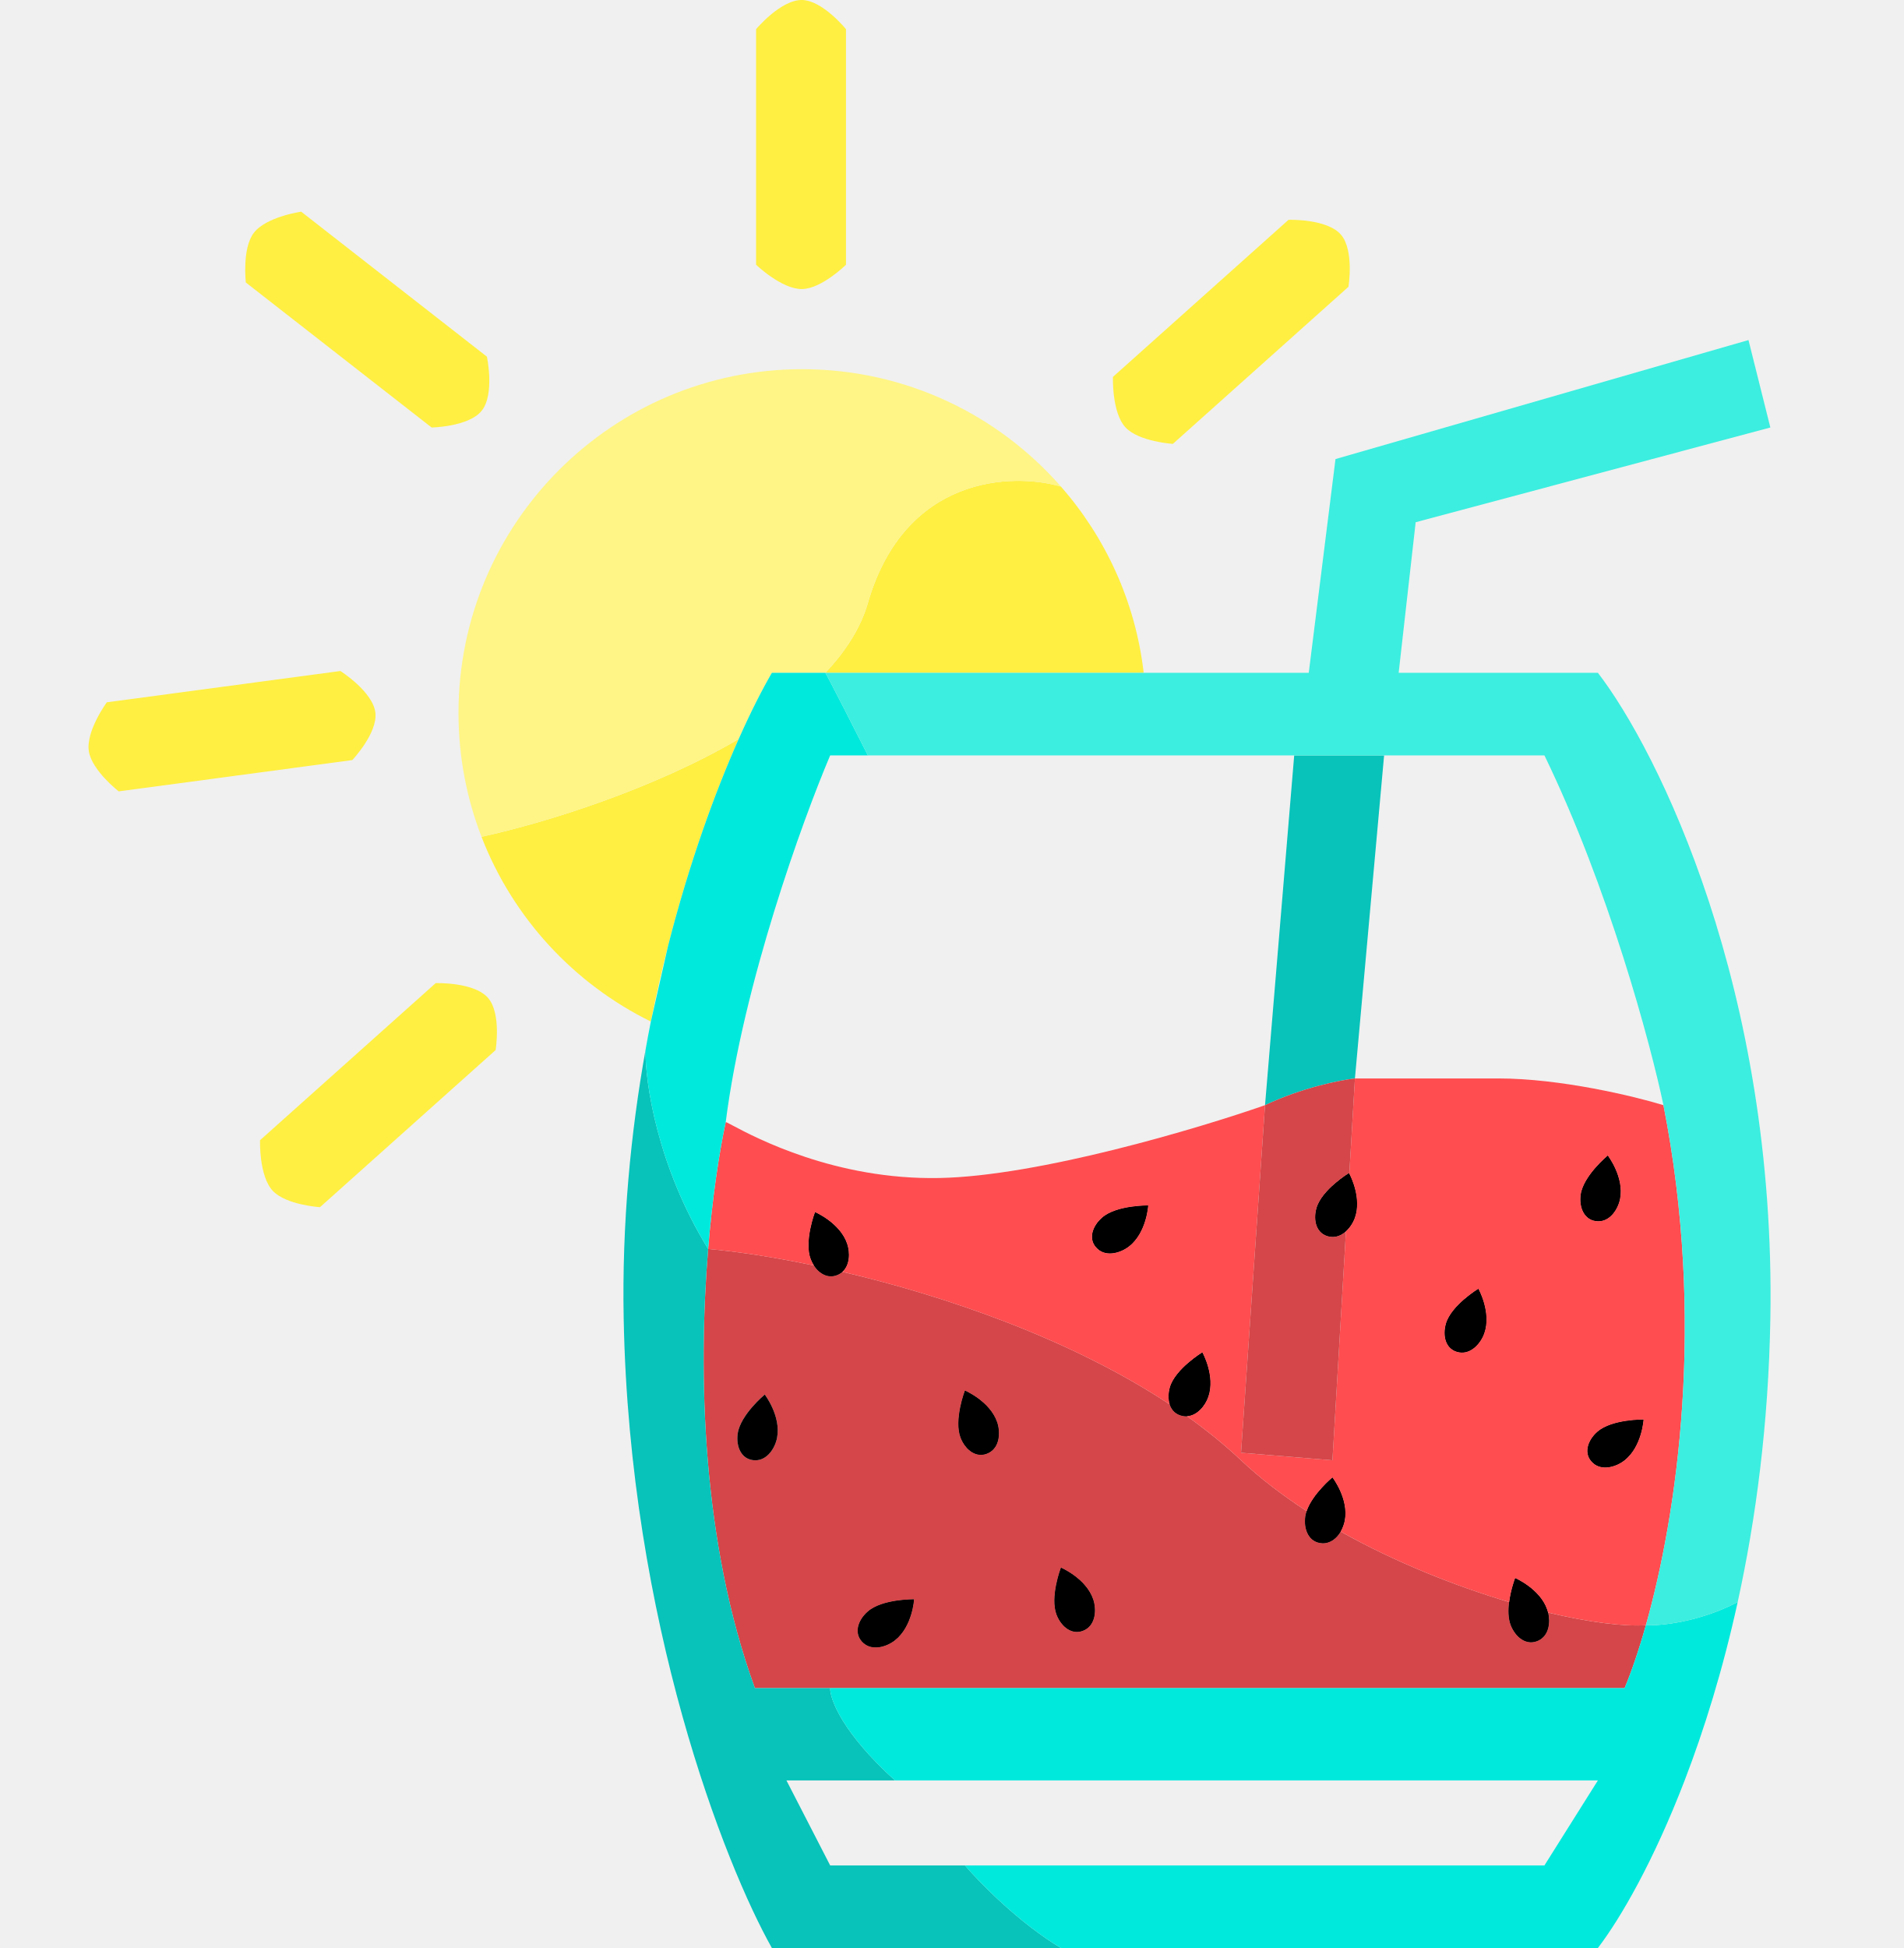
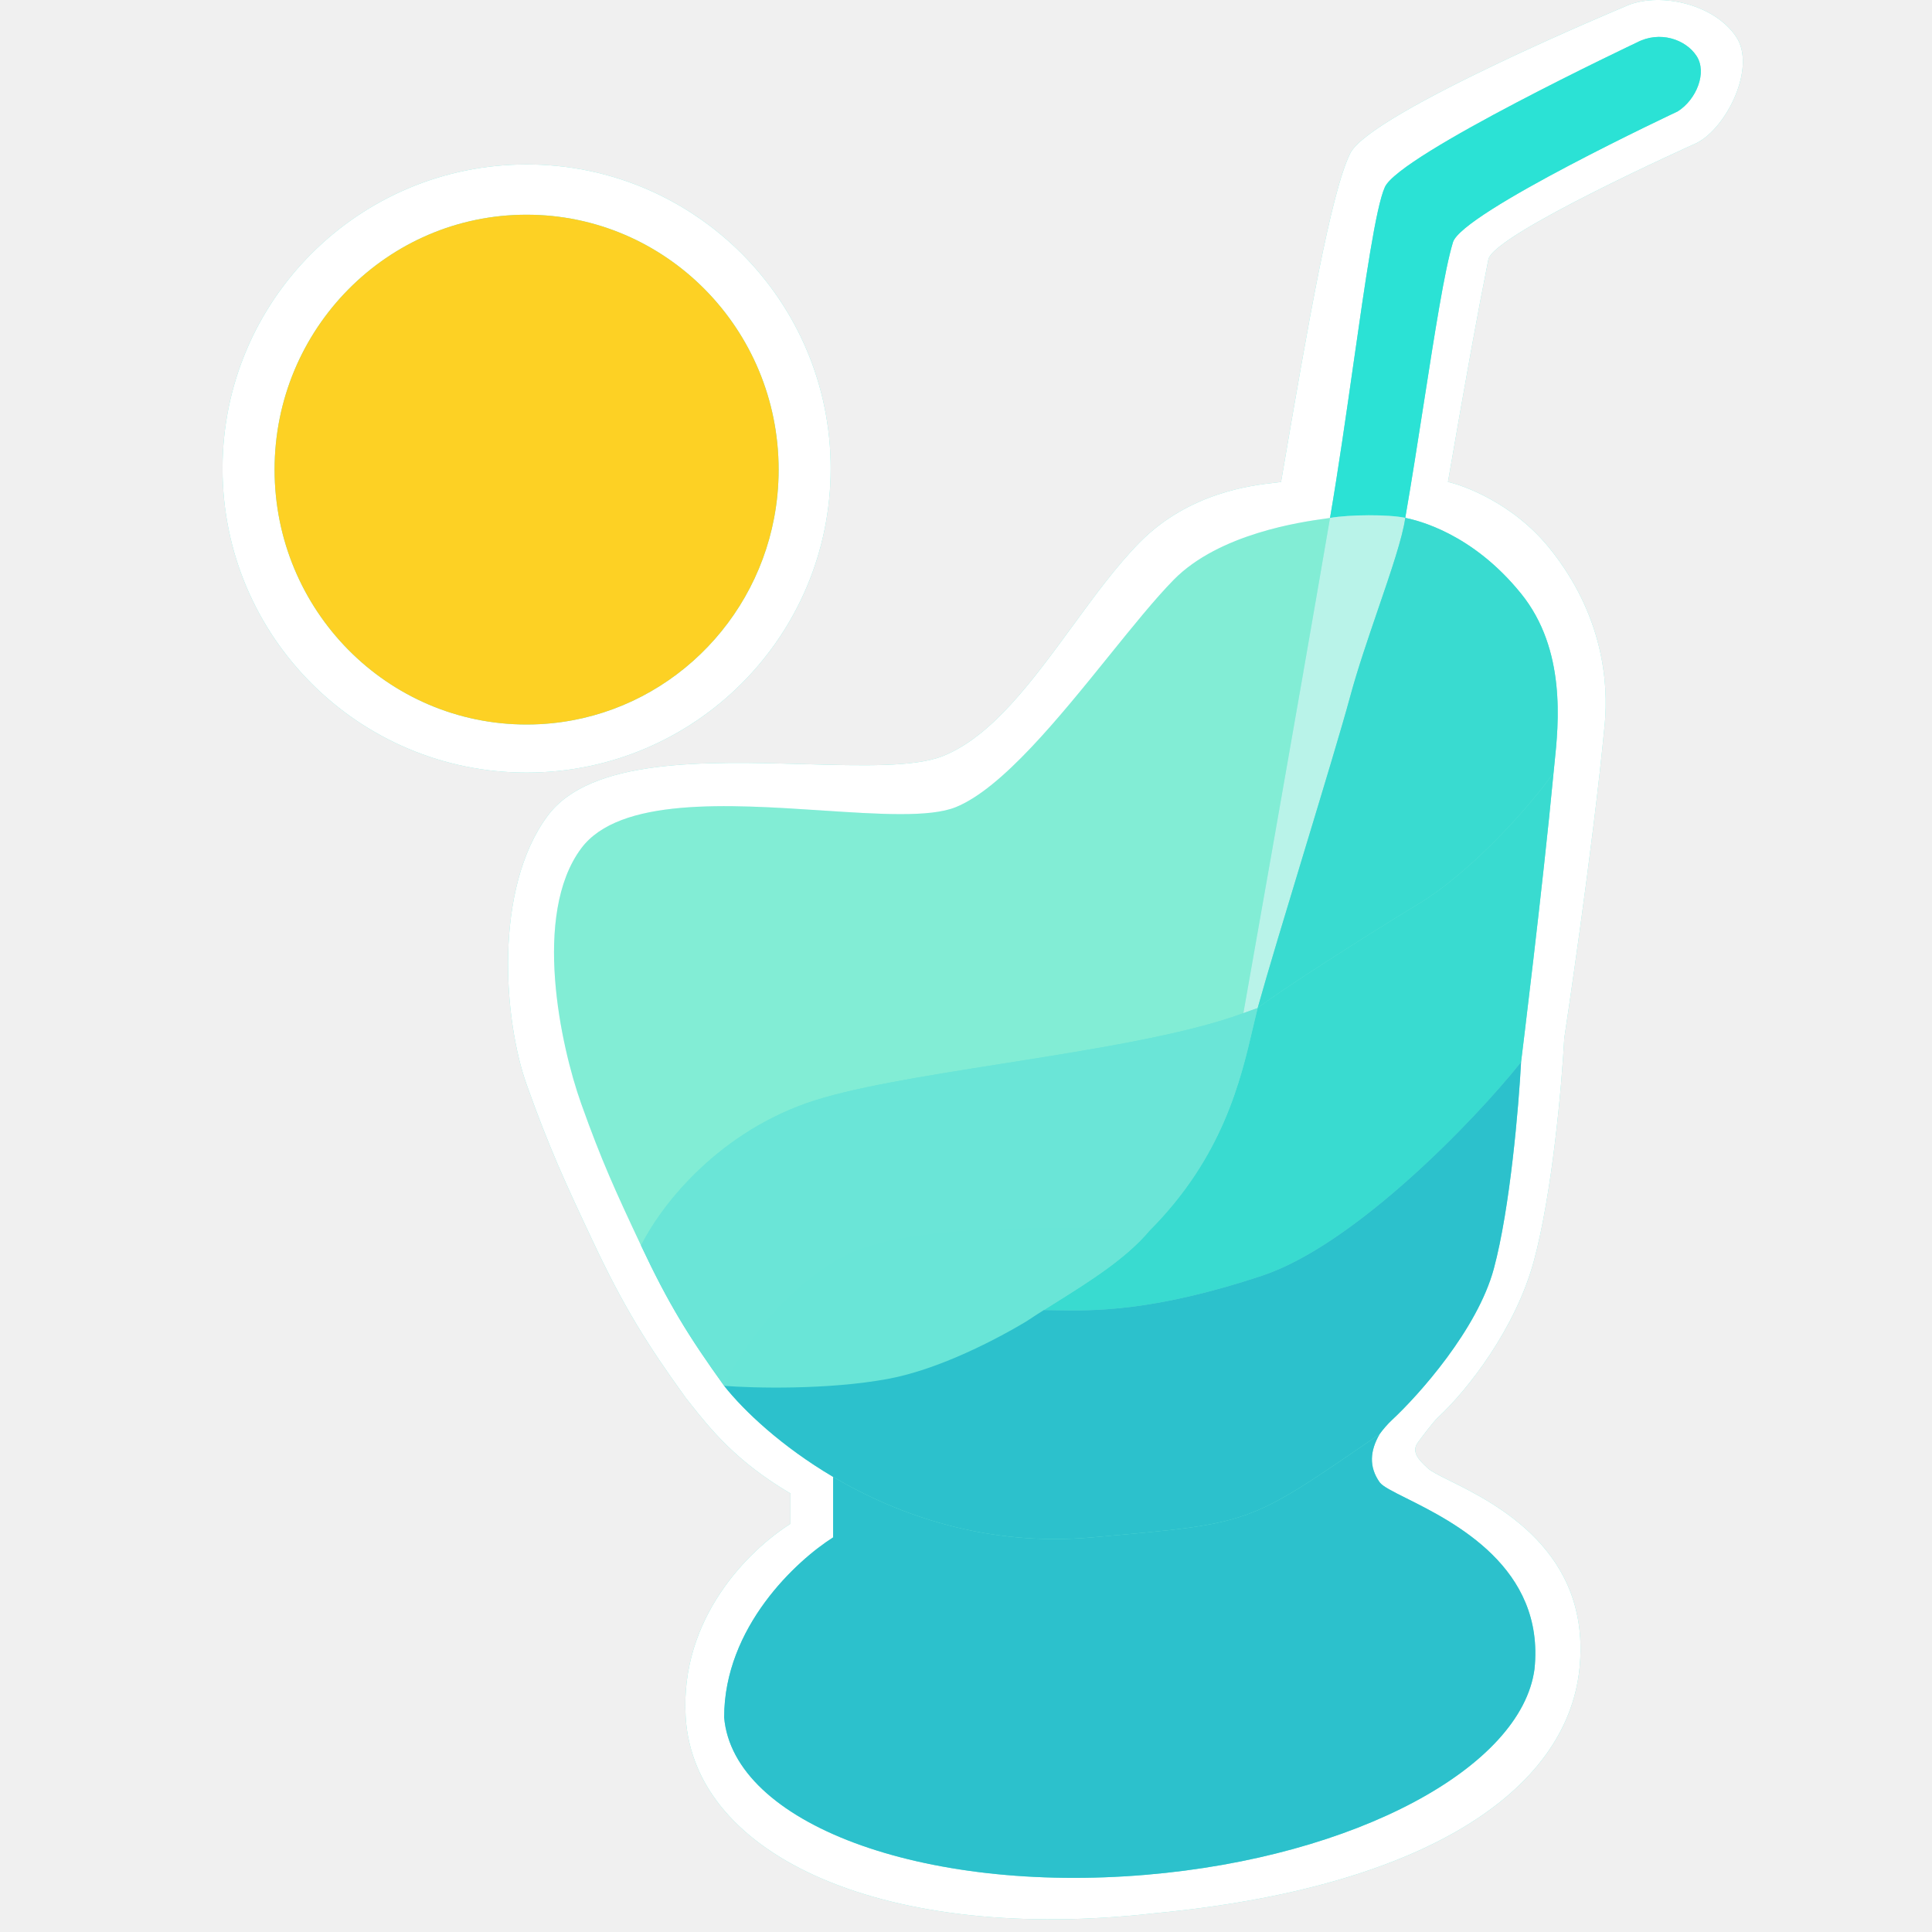
- <svg xmlns="http://www.w3.org/2000/svg" width="43" height="44" viewBox="0 0 43 44" fill="none">
-   <path d="M19.112 5.98V0.659C19.112 0.659 18.587 0.012 18.124 0C17.642 -0.012 17.081 0.659 17.081 0.659V5.98C17.081 5.98 17.664 6.539 18.124 6.529C18.565 6.519 19.112 5.98 19.112 5.98Z" fill="#FFEF42" />
-   <path d="M26.497 10.026L30.464 6.478C30.464 6.478 30.597 5.656 30.296 5.303C29.984 4.936 29.11 4.965 29.11 4.965L25.143 8.513C25.143 8.513 25.114 9.32 25.429 9.656C25.731 9.978 26.497 10.026 26.497 10.026Z" fill="#FFEF42" />
-   <path d="M7.229 27.267L11.197 23.718C11.197 23.718 11.33 22.897 11.029 22.544C10.717 22.177 9.843 22.206 9.843 22.206L5.875 25.754C5.875 25.754 5.847 26.561 6.162 26.897C6.463 27.219 7.229 27.267 7.229 27.267Z" fill="#FFEF42" />
-   <path d="M2.682 17.875L7.959 17.168C7.959 17.168 8.531 16.563 8.481 16.102C8.429 15.624 7.69 15.156 7.69 15.156L2.413 15.863C2.413 15.863 1.936 16.514 2.007 16.969C2.076 17.404 2.682 17.875 2.682 17.875Z" fill="#FFEF42" />
-   <path d="M5.554 6.381L9.751 9.656C9.751 9.656 10.583 9.641 10.878 9.283C11.183 8.911 11 8.056 11 8.056L6.804 4.781C6.804 4.781 6.005 4.896 5.73 5.265C5.466 5.619 5.554 6.381 5.554 6.381Z" fill="#FFEF42" />
-   <path d="M20.648 36.126C20.648 36.126 19.933 36.116 19.607 36.4C19.382 36.595 19.278 36.903 19.505 37.108C19.709 37.293 20.03 37.196 20.219 37.047C20.612 36.736 20.648 36.126 20.648 36.126Z" fill="black" />
-   <path d="M37.131 32.063C37.131 32.063 36.416 32.054 36.09 32.337C35.865 32.532 35.761 32.84 35.988 33.046C36.192 33.23 36.513 33.134 36.702 32.984C37.095 32.674 37.131 32.063 37.131 32.063Z" fill="black" />
-   <path d="M25.94 27.228C25.94 27.228 25.225 27.218 24.899 27.502C24.674 27.697 24.57 28.005 24.797 28.21C25 28.395 25.322 28.299 25.511 28.149C25.904 27.839 25.94 27.228 25.94 27.228Z" fill="black" />
-   <path d="M30.102 33.371C30.102 33.371 29.651 33.745 29.52 34.132C29.507 34.172 29.497 34.212 29.491 34.252C29.449 34.546 29.572 34.846 29.878 34.856C30.059 34.861 30.199 34.743 30.287 34.594C30.333 34.515 30.364 34.429 30.38 34.347C30.475 33.858 30.102 33.371 30.102 33.371Z" fill="black" />
-   <path d="M36.322 26.1C36.322 26.1 35.773 26.555 35.711 26.981C35.669 27.274 35.792 27.576 36.099 27.585C36.374 27.593 36.555 27.312 36.6 27.076C36.695 26.587 36.322 26.1 36.322 26.1Z" fill="black" />
-   <path d="M21.8 31.411C21.8 31.411 21.547 32.075 21.704 32.476C21.812 32.752 22.068 32.955 22.34 32.813C22.584 32.686 22.602 32.354 22.526 32.126C22.366 31.654 21.8 31.411 21.8 31.411Z" fill="black" />
-   <path d="M34.229 35.644C34.229 35.644 34.132 35.898 34.095 36.187C34.072 36.365 34.073 36.556 34.132 36.709C34.241 36.986 34.496 37.188 34.769 37.047C34.991 36.931 35.026 36.645 34.973 36.423C34.967 36.401 34.961 36.38 34.954 36.359C34.795 35.887 34.229 35.644 34.229 35.644Z" fill="black" />
-   <path d="M18.413 27.378C18.413 27.378 18.16 28.042 18.317 28.443C18.336 28.493 18.361 28.541 18.389 28.584C18.518 28.781 18.73 28.896 18.953 28.78C18.982 28.765 19.008 28.747 19.031 28.727C19.2 28.576 19.206 28.294 19.138 28.093C18.979 27.621 18.413 27.378 18.413 27.378Z" fill="black" />
-   <path d="M23.969 35.411C23.969 35.411 23.716 36.074 23.873 36.475C23.981 36.752 24.237 36.954 24.509 36.813C24.753 36.686 24.771 36.353 24.695 36.126C24.535 35.653 23.969 35.411 23.969 35.411Z" fill="black" />
-   <path d="M27.163 30.546C27.163 30.546 26.554 30.918 26.431 31.33C26.392 31.464 26.388 31.605 26.426 31.722C26.47 31.853 26.567 31.955 26.727 31.983C26.757 31.988 26.787 31.99 26.816 31.988C27.046 31.975 27.227 31.754 27.297 31.552C27.462 31.081 27.163 30.546 27.163 30.546Z" fill="black" />
-   <path d="M33.399 29.109C33.399 29.109 32.79 29.48 32.667 29.893C32.583 30.178 32.661 30.493 32.963 30.546C33.234 30.593 33.454 30.342 33.533 30.114C33.698 29.644 33.399 29.109 33.399 29.109Z" fill="black" />
-   <path d="M30.476 26.496C30.476 26.496 29.867 26.868 29.744 27.28C29.66 27.565 29.738 27.88 30.04 27.933C30.18 27.958 30.306 27.903 30.407 27.812C30.5 27.727 30.572 27.612 30.61 27.502C30.759 27.076 30.528 26.596 30.483 26.51C30.479 26.501 30.476 26.496 30.476 26.496Z" fill="black" />
-   <path fill-rule="evenodd" clip-rule="evenodd" d="M17.054 38.13H18.755H35.988H36.702C36.852 37.772 37.019 37.293 37.183 36.709C36.671 36.742 35.888 36.642 34.973 36.423C35.026 36.645 34.991 36.931 34.769 37.047C34.496 37.188 34.241 36.986 34.132 36.709C34.073 36.556 34.072 36.365 34.095 36.187C32.876 35.825 31.519 35.286 30.287 34.594C30.199 34.743 30.059 34.861 29.878 34.856C29.572 34.846 29.449 34.546 29.491 34.252C29.497 34.212 29.507 34.172 29.52 34.132C28.978 33.78 28.475 33.397 28.037 32.984C27.662 32.631 27.252 32.299 26.816 31.988C26.787 31.99 26.757 31.988 26.727 31.983C26.567 31.955 26.47 31.853 26.426 31.722C24.186 30.241 21.357 29.272 19.031 28.727C19.008 28.747 18.982 28.765 18.953 28.78C18.73 28.896 18.518 28.781 18.389 28.584C17.459 28.389 16.635 28.267 15.998 28.21C15.769 30.999 15.851 34.832 17.054 38.13ZM19.607 36.4C19.933 36.116 20.648 36.126 20.648 36.126C20.648 36.126 20.612 36.736 20.219 37.047C20.03 37.196 19.709 37.293 19.505 37.108C19.278 36.903 19.382 36.595 19.607 36.4ZM16.666 32.38C16.728 31.954 17.277 31.499 17.277 31.499C17.277 31.499 17.65 31.986 17.555 32.476C17.51 32.712 17.329 32.992 17.054 32.984C16.747 32.975 16.624 32.674 16.666 32.38ZM21.704 32.476C21.547 32.075 21.8 31.411 21.8 31.411C21.8 31.411 22.366 31.654 22.526 32.126C22.602 32.354 22.584 32.686 22.34 32.813C22.068 32.955 21.812 32.752 21.704 32.476ZM23.873 36.475C23.716 36.074 23.969 35.411 23.969 35.411C23.969 35.411 24.535 35.653 24.695 36.126C24.771 36.353 24.753 36.686 24.509 36.813C24.237 36.954 23.981 36.752 23.873 36.475Z" fill="#D44649" />
-   <path fill-rule="evenodd" clip-rule="evenodd" d="M34.973 36.423C34.967 36.401 34.961 36.38 34.954 36.359C34.795 35.887 34.229 35.644 34.229 35.644C34.229 35.644 34.132 35.898 34.095 36.187C34.072 36.365 34.073 36.556 34.132 36.709C34.241 36.986 34.496 37.188 34.769 37.047C34.991 36.931 35.026 36.645 34.973 36.423ZM30.287 34.594C30.333 34.515 30.364 34.429 30.38 34.347C30.475 33.858 30.102 33.371 30.102 33.371C30.102 33.371 29.651 33.745 29.52 34.132C29.507 34.172 29.497 34.212 29.491 34.252C29.449 34.546 29.572 34.846 29.878 34.856C30.059 34.861 30.199 34.743 30.287 34.594ZM26.816 31.988C27.046 31.975 27.227 31.754 27.297 31.552C27.462 31.081 27.163 30.546 27.163 30.546C27.163 30.546 26.554 30.918 26.431 31.33C26.392 31.464 26.388 31.605 26.426 31.722C26.47 31.853 26.567 31.955 26.727 31.983C26.757 31.988 26.787 31.99 26.816 31.988ZM19.031 28.727C19.2 28.576 19.206 28.294 19.138 28.093C18.979 27.621 18.413 27.378 18.413 27.378C18.413 27.378 18.16 28.042 18.317 28.443C18.336 28.493 18.361 28.541 18.389 28.584C18.518 28.781 18.73 28.896 18.953 28.78C18.982 28.765 19.008 28.747 19.031 28.727ZM20.648 36.126C20.648 36.126 19.933 36.116 19.607 36.4C19.382 36.595 19.278 36.903 19.505 37.108C19.709 37.293 20.03 37.196 20.219 37.047C20.612 36.736 20.648 36.126 20.648 36.126ZM21.8 31.411C21.8 31.411 21.547 32.075 21.704 32.476C21.812 32.752 22.068 32.955 22.34 32.813C22.584 32.686 22.602 32.354 22.526 32.126C22.366 31.654 21.8 31.411 21.8 31.411ZM23.969 35.411C23.969 35.411 23.716 36.074 23.873 36.475C23.981 36.752 24.237 36.954 24.509 36.813C24.753 36.686 24.771 36.353 24.695 36.126C24.535 35.653 23.969 35.411 23.969 35.411ZM37.131 32.063C37.131 32.063 36.416 32.054 36.09 32.337C35.865 32.532 35.761 32.84 35.988 33.046C36.192 33.23 36.513 33.134 36.702 32.984C37.095 32.674 37.131 32.063 37.131 32.063ZM25.94 27.228C25.94 27.228 25.225 27.218 24.899 27.502C24.674 27.697 24.57 28.005 24.797 28.21C25 28.395 25.322 28.299 25.511 28.149C25.904 27.839 25.94 27.228 25.94 27.228ZM36.322 26.1C36.322 26.1 35.773 26.555 35.711 26.981C35.669 27.274 35.792 27.576 36.099 27.585C36.374 27.593 36.555 27.312 36.6 27.076C36.695 26.587 36.322 26.1 36.322 26.1ZM33.399 29.109C33.399 29.109 32.79 29.48 32.667 29.893C32.583 30.178 32.661 30.493 32.963 30.546C33.234 30.593 33.454 30.342 33.533 30.114C33.698 29.644 33.399 29.109 33.399 29.109ZM30.476 26.496C30.476 26.496 29.867 26.868 29.744 27.28C29.66 27.565 29.738 27.88 30.04 27.933C30.18 27.958 30.306 27.903 30.407 27.812C30.5 27.727 30.572 27.612 30.61 27.502C30.759 27.076 30.528 26.596 30.483 26.51C30.479 26.501 30.476 26.496 30.476 26.496Z" fill="black" />
-   <path d="M17.277 31.499C17.277 31.499 16.728 31.954 16.666 32.38C16.624 32.674 16.747 32.975 17.054 32.984C17.329 32.992 17.51 32.712 17.555 32.476C17.65 31.986 17.277 31.499 17.277 31.499Z" fill="black" />
-   <path d="M14.09 29.791C14.222 36.637 16.377 42.116 17.438 44H23.969C23.03 43.441 22.132 42.524 21.8 42.135H18.755L17.767 40.215H20.219C19.032 39.142 18.748 38.378 18.755 38.13H17.054C15.851 34.832 15.769 30.999 15.998 28.21C14.846 26.342 14.574 24.437 14.583 23.718C14.25 25.577 14.048 27.628 14.09 29.791Z" fill="#07C3BA" />
-   <path d="M30.61 24.359L31.269 17.062H29.238L28.579 24.963C29.414 24.567 30.281 24.396 30.61 24.359Z" fill="#07C3BA" />
-   <path fill-rule="evenodd" clip-rule="evenodd" d="M30.61 24.359H33.848C35.253 24.359 36.922 24.761 37.58 24.963C38.541 29.834 37.885 34.218 37.183 36.709C36.671 36.742 35.888 36.642 34.973 36.423C34.967 36.401 34.961 36.38 34.954 36.359C34.795 35.887 34.229 35.644 34.229 35.644C34.229 35.644 34.132 35.898 34.095 36.187C32.876 35.825 31.519 35.286 30.287 34.594C30.333 34.515 30.364 34.429 30.38 34.347C30.475 33.858 30.102 33.371 30.102 33.371C30.102 33.371 29.651 33.745 29.52 34.132C28.978 33.78 28.475 33.397 28.037 32.984C27.662 32.631 27.252 32.299 26.816 31.988C27.046 31.975 27.227 31.754 27.297 31.552C27.462 31.081 27.163 30.546 27.163 30.546C27.163 30.546 26.554 30.918 26.431 31.33C26.392 31.464 26.388 31.605 26.426 31.722C24.186 30.241 21.357 29.272 19.031 28.727C19.2 28.576 19.206 28.294 19.138 28.093C18.979 27.621 18.413 27.378 18.413 27.378C18.413 27.378 18.16 28.042 18.317 28.443C18.336 28.493 18.361 28.541 18.389 28.584C17.459 28.389 16.635 28.267 15.998 28.21C16.095 27.028 16.248 26.033 16.395 25.347C16.395 25.338 16.446 25.365 16.543 25.417C17.058 25.691 18.87 26.655 21.225 26.608C23.464 26.565 27.061 25.493 28.579 24.963L28.037 32.813L30.102 32.984L30.407 27.812C30.5 27.727 30.572 27.612 30.61 27.502C30.759 27.076 30.528 26.596 30.483 26.51L30.61 24.359ZM37.131 32.063C37.131 32.063 36.416 32.054 36.09 32.337C35.865 32.532 35.761 32.84 35.988 33.046C36.192 33.23 36.513 33.134 36.702 32.984C37.095 32.674 37.131 32.063 37.131 32.063ZM25.94 27.228C25.94 27.228 25.225 27.218 24.899 27.502C24.674 27.697 24.57 28.005 24.797 28.21C25 28.395 25.322 28.299 25.511 28.149C25.904 27.839 25.94 27.228 25.94 27.228ZM36.322 26.1C36.322 26.1 35.773 26.555 35.711 26.981C35.669 27.274 35.792 27.576 36.099 27.585C36.374 27.593 36.555 27.312 36.6 27.076C36.695 26.587 36.322 26.1 36.322 26.1ZM33.399 29.109C33.399 29.109 32.79 29.48 32.667 29.893C32.583 30.178 32.661 30.493 32.963 30.546C33.234 30.593 33.454 30.342 33.533 30.114C33.698 29.644 33.399 29.109 33.399 29.109Z" fill="#FF4D50" />
-   <path d="M30.61 24.359C30.281 24.396 29.414 24.567 28.579 24.963L28.037 32.813L30.102 32.984L30.407 27.812C30.306 27.903 30.18 27.958 30.04 27.933C29.738 27.88 29.66 27.565 29.744 27.28C29.867 26.868 30.476 26.496 30.476 26.496C30.476 26.496 30.479 26.501 30.483 26.51L30.61 24.359Z" fill="#D44649" />
-   <path fill-rule="evenodd" clip-rule="evenodd" d="M23.969 10.991C22.862 10.669 20.44 10.745 19.607 13.619C19.443 14.186 19.104 14.712 18.646 15.197H23.846H25.838C25.652 13.595 24.978 12.143 23.969 10.991ZM14.704 23.074C12.96 22.218 11.584 20.726 10.878 18.901C12.357 18.576 14.76 17.824 16.688 16.693C16.162 17.875 15.577 19.47 15.094 21.36C14.954 21.907 14.823 22.48 14.704 23.074Z" fill="#FFEF42" />
-   <path d="M18.124 8.339C13.835 8.339 10.358 11.815 10.358 16.102C10.358 17.089 10.542 18.032 10.878 18.901C12.357 18.576 14.76 17.824 16.688 16.693C16.962 16.076 17.22 15.572 17.438 15.197H18.646C19.104 14.712 19.443 14.186 19.607 13.619C20.44 10.745 22.862 10.669 23.969 10.991C22.546 9.365 20.455 8.339 18.124 8.339Z" fill="#FFF586" />
-   <path d="M16.395 25.347C16.79 22.23 18.133 18.525 18.755 17.062H19.607C19.323 16.501 18.733 15.342 18.646 15.197H17.438C17.22 15.572 16.962 16.076 16.688 16.693C16.162 17.875 15.577 19.47 15.094 21.36L14.704 23.074C14.662 23.286 14.621 23.501 14.583 23.718C14.574 24.437 14.846 26.342 15.998 28.21C16.095 27.028 16.248 26.033 16.395 25.347Z" fill="#00E9DD" />
-   <path d="M36.099 40.215L34.891 42.135H21.8C22.132 42.524 23.03 43.441 23.969 44H36.099C36.618 43.32 37.361 42.03 38.059 40.215C38.498 39.073 38.92 37.724 39.257 36.187C38.381 36.642 37.51 36.724 37.183 36.709C37.019 37.293 36.852 37.772 36.702 38.13H35.988H18.755C18.748 38.378 19.032 39.142 20.219 40.215H36.099Z" fill="#00E9DD" />
-   <path d="M39.995 29.791C40.127 22.329 37.452 16.953 36.099 15.197H31.598L31.982 11.796L39.995 9.656L39.501 7.681L30.171 10.369L29.567 15.197H25.838H23.846H18.646C18.733 15.342 19.323 16.501 19.607 17.062H29.238H31.269H34.891C36.34 20.047 37.288 23.573 37.58 24.963C38.541 29.834 37.885 34.218 37.183 36.709C37.51 36.724 38.381 36.642 39.257 36.187C39.667 34.319 39.953 32.174 39.995 29.791Z" fill="#3CEEDF" />
+ <svg xmlns="http://www.w3.org/2000/svg" width="191" height="191" viewBox="0 0 191 191" fill="none">
+   <path fill-rule="evenodd" clip-rule="evenodd" d="M142.146 140.145C145.142 137.375 149.849 131.293 151.646 124.645C153.443 117.997 154.396 107.43 154.646 102.645C154.646 102.645 157.476 83.98 158.646 71.589C159.023 67.599 158.538 60.793 153.146 54.145C149.496 49.645 144.503 47.934 143.146 47.645C145.193 35.844 146.049 31.129 147.146 25.645C147.646 23.146 167.717 14.146 167.717 14.146C170.717 12.645 173.646 6.646 171.646 3.646C169.41 0.292 163.828 -0.849 160.646 0.646C160.646 0.646 135.502 11.133 133.493 15.145C131.56 19.007 129.258 32.421 126.92 46.048L126.646 47.645C126.503 47.671 126.284 47.695 126.001 47.727C123.767 47.979 117.531 48.683 112.646 53.645C110.372 55.956 108.202 58.923 106.01 61.921C102.072 67.306 98.064 72.788 93.252 74.729C90.47 75.852 85.289 75.706 79.529 75.543C69.784 75.269 58.383 74.948 54.146 80.645C48.754 87.898 49.814 100.918 52.061 107.214C54.308 113.509 55.833 116.819 58.653 122.804C61.662 129.187 63.892 132.778 67.789 138.188L67.952 138.393L68.103 138.585C70.223 141.268 72.751 144.466 78.146 147.645V150.645C74.152 153.164 67.176 159.881 67.789 169.783C68.646 183.645 87.751 192.145 114.146 189.145C140.646 186.645 154.879 177.145 156.146 165.001C157.362 153.348 147.86 148.631 143.313 146.374C142.26 145.851 141.473 145.46 141.146 145.145C141.1 145.102 141.053 145.057 141.005 145.011C140.349 144.388 139.494 143.577 140.146 142.645C140.473 142.178 141.726 140.534 142.146 140.145Z" fill="#69E5D7" />
+   <path fill-rule="evenodd" clip-rule="evenodd" d="M82.122 46.319C82.122 62.921 68.663 76.38 52.061 76.38C35.459 76.38 22 62.921 22 46.319C22 29.717 35.459 16.258 52.061 16.258C68.663 16.258 82.122 29.717 82.122 46.319Z" fill="#69E5D7" />
+   <path d="M57.449 83.884C52.6 90.422 55.428 103.408 57.449 109.083C59.469 114.759 60.84 117.743 63.376 123.138C65.171 119.506 70.512 112.352 79.67 109.083C83.973 107.547 91.369 106.379 99.135 105.152C107.896 103.767 117.127 102.309 122.92 100.164C122.92 100.164 128.212 70.327 131.488 51.203C131.385 51.221 131.217 51.244 130.992 51.276C128.703 51.595 120.539 52.733 116.032 57.323C114.195 59.194 112.009 61.902 109.665 64.805C104.713 70.94 99.055 77.949 94.484 79.798C91.938 80.828 86.889 80.495 81.267 80.124C72.019 79.514 61.218 78.802 57.449 83.884Z" fill="#82EDD5" />
+   <path fill-rule="evenodd" clip-rule="evenodd" d="M142.146 140.145C145.142 137.375 149.849 131.293 151.646 124.645C153.443 117.997 154.396 107.43 154.646 102.645C154.646 102.645 157.476 83.98 158.646 71.589C159.023 67.599 158.538 60.793 153.146 54.145C149.496 49.645 144.503 47.934 143.146 47.645C145.193 35.844 146.049 31.129 147.146 25.645C147.646 23.146 167.717 14.146 167.717 14.146C170.717 12.645 173.646 6.646 171.646 3.646C169.41 0.292 163.828 -0.849 160.646 0.646C160.646 0.646 135.502 11.133 133.493 15.145C131.56 19.007 129.258 32.421 126.92 46.048L126.646 47.645C126.503 47.671 126.284 47.695 126.001 47.727C123.767 47.979 117.531 48.683 112.646 53.645C110.372 55.956 108.202 58.923 106.01 61.921C102.072 67.306 98.064 72.788 93.252 74.729C90.47 75.852 85.289 75.706 79.529 75.543C69.784 75.269 58.383 74.948 54.146 80.645C48.754 87.898 49.814 100.918 52.061 107.214C54.308 113.509 55.833 116.819 58.653 122.804C61.662 129.187 63.892 132.778 67.789 138.188L67.952 138.393L68.103 138.585C70.223 141.268 72.751 144.466 78.146 147.645V150.645C74.152 153.164 67.176 159.881 67.789 169.783C68.646 183.645 87.751 192.145 114.146 189.145C140.646 186.645 154.879 177.145 156.146 165.001C157.362 153.348 147.86 148.631 143.313 146.374C142.26 145.851 141.473 145.46 141.146 145.145C141.1 145.102 141.053 145.057 141.005 145.011C140.349 144.388 139.494 143.577 140.146 142.645C140.473 142.178 141.726 140.534 142.146 140.145ZM147.681 125.429C146.065 131.422 140.274 137.915 137.58 140.412C137.203 140.762 136.689 141.353 136.395 141.774C135.446 143.409 135.304 144.997 136.395 146.541C136.677 146.941 137.675 147.44 139.038 148.121C143.731 150.467 152.746 154.973 151.703 165.001C150.418 174.713 134.013 183.589 113.3 185.344C91.164 187.219 72.49 180.253 71.59 169.783C71.59 160.839 78.772 154.26 82.364 151.99V146.007C77.271 142.997 73.558 139.496 71.589 137.007C68.086 132.13 66.081 128.893 63.376 123.138C60.84 117.743 59.469 114.759 57.449 109.083C55.428 103.408 52.6 90.422 57.449 83.884C61.218 78.802 72.019 79.514 81.267 80.124C86.889 80.495 91.938 80.828 94.484 79.798C99.055 77.949 104.713 70.94 109.665 64.805C112.009 61.902 114.195 59.194 116.032 57.323C120.539 52.733 128.703 51.595 130.992 51.276C131.217 51.244 131.385 51.221 131.488 51.203C132.315 46.375 133.086 40.98 133.803 35.965C134.983 27.718 136.015 20.497 136.907 18.503C138.341 15.296 161.822 4.201 161.822 4.201C164.094 3.006 166.64 3.89 167.717 5.524C168.795 7.159 167.717 9.84 165.862 11.011C165.862 11.011 144.53 21.02 143.641 23.951C142.808 26.696 141.847 32.865 140.772 39.764C140.19 43.502 139.574 47.455 138.927 51.194C140.148 51.454 145.526 52.692 150.375 58.685C154.855 64.223 154.088 71.564 153.678 75.486C153.645 75.808 153.614 76.107 153.588 76.38C152.536 87.551 150.375 104.997 150.375 104.997C150.15 109.31 149.297 119.435 147.681 125.429Z" fill="white" />
+   <path d="M143.641 23.951C144.53 21.02 165.862 11.011 165.862 11.011C167.717 9.84 168.795 7.159 167.717 5.524C166.64 3.89 164.094 3.006 161.822 4.201C161.822 4.201 138.341 15.296 136.907 18.503C136.015 20.497 134.983 27.718 133.803 35.965C133.086 40.98 132.315 46.375 131.488 51.203C133.407 50.865 137.284 50.843 138.927 51.194C139.574 47.455 140.19 43.502 140.772 39.764C141.847 32.865 142.808 26.696 143.641 23.951Z" fill="#2BE2D5" />
+   <path d="M131.488 51.203C128.212 70.327 122.92 100.164 122.92 100.164L124.334 99.659C125.32 96.115 127.138 90.115 128.931 84.202C130.813 77.994 132.665 71.882 133.493 68.812C134.201 66.189 135.244 63.139 136.231 60.252C137.499 56.545 138.675 53.108 138.927 51.194C137.284 50.843 133.407 50.865 131.488 51.203Z" fill="#B9F3E9" />
+   <path d="M140.274 89.333C145.661 86.064 151.568 79.331 153.588 76.38C153.614 76.107 153.645 75.808 153.678 75.486C154.088 71.564 154.855 64.223 150.375 58.685C145.526 52.692 140.148 51.454 138.927 51.194C138.675 53.108 137.499 56.545 136.231 60.252C135.244 63.139 134.201 66.189 133.493 68.812C132.665 71.882 130.813 77.994 128.931 84.202C127.138 90.115 125.32 96.115 124.334 99.659C126.354 98.07 134.887 92.602 140.274 89.333Z" fill="#39DBD0" />
+   <path d="M124.786 126.11C133.852 123.094 145.661 110.9 150.375 104.997C150.375 104.997 152.536 87.551 153.588 76.38C151.568 79.331 145.661 86.064 140.274 89.333C134.887 92.602 126.354 98.07 124.334 99.659C124.179 100.265 124.027 100.918 123.864 101.612C122.642 106.842 120.875 114.397 113.648 121.655C111.344 124.404 107.762 126.65 104.432 128.739C104.015 129 103.603 129.258 103.197 129.515C103.562 129.515 103.96 129.523 104.393 129.531C107.955 129.598 113.964 129.71 124.786 126.11Z" fill="#39DBD0" />
+   <path d="M79.67 109.083C70.512 112.352 65.171 119.506 63.376 123.138C66.081 128.893 68.086 132.13 71.589 137.007C72.936 134.055 77.246 127.336 83.71 124.067C90.175 120.797 106.915 121.332 113.648 121.655C120.875 114.397 122.642 106.842 123.864 101.612C124.027 100.918 124.179 100.265 124.334 99.659L122.92 100.164C117.127 102.309 107.896 103.767 99.135 105.152C91.369 106.379 83.973 107.547 79.67 109.083Z" fill="#6AE5D7" />
+   <path d="M71.589 137.007C74.507 137.234 81.825 137.415 87.751 136.326C89.952 135.921 92.285 135.127 94.484 134.196C97.174 133.058 99.666 131.715 101.479 130.627C102.031 130.259 102.607 129.889 103.197 129.515C103.603 129.258 104.015 129 104.432 128.739C107.762 126.65 111.344 124.404 113.648 121.655C106.915 121.332 90.175 120.797 83.71 124.067C77.246 127.336 72.936 134.055 71.589 137.007Z" fill="#69E5D7" />
+   <path d="M137.58 140.412C140.274 137.915 146.065 131.422 147.681 125.429C149.297 119.435 150.15 109.31 150.375 104.997C145.661 110.9 133.852 123.094 124.786 126.11C113.964 129.71 107.955 129.598 104.393 129.531C103.96 129.523 103.562 129.515 103.197 129.515C102.607 129.889 102.031 130.259 101.479 130.627C99.666 131.715 97.174 133.058 94.484 134.196C92.285 135.127 89.952 135.921 87.751 136.326C81.825 137.415 74.507 137.234 71.589 137.007C73.558 139.496 77.271 142.997 82.364 146.007C88.884 149.861 97.668 152.908 107.952 151.99C115.958 151.276 119.765 150.988 123.227 149.742C126.683 148.499 129.795 146.302 136.395 141.774C136.689 141.353 137.203 140.762 137.58 140.412Z" fill="#2CC1CC" />
+   <path d="M136.395 146.541C135.304 144.997 135.446 143.409 136.395 141.774C129.795 146.302 126.683 148.499 123.227 149.742C119.765 150.988 115.958 151.276 107.952 151.99C97.668 152.908 88.884 149.861 82.364 146.007V151.99C78.772 154.26 71.59 160.839 71.59 169.783C72.49 180.253 91.164 187.219 113.3 185.344C134.013 183.589 150.418 174.713 151.703 165.001C152.746 154.973 143.731 150.467 139.038 148.121C137.675 147.44 136.677 146.941 136.395 146.541Z" fill="#2CC1CC" />
+   <path fill-rule="evenodd" clip-rule="evenodd" d="M82.122 46.319C82.122 62.921 68.663 76.38 52.061 76.38C35.459 76.38 22 62.921 22 46.319C22 29.717 35.459 16.258 52.061 16.258C68.663 16.258 82.122 29.717 82.122 46.319ZM27.146 46.426C27.146 60.343 38.301 71.625 52.061 71.625C52.513 71.625 52.962 71.613 53.408 71.589C64.951 70.967 74.409 62.398 76.531 51.194C76.823 49.65 76.976 48.056 76.976 46.426C76.976 32.509 65.821 21.227 52.061 21.227C38.301 21.227 27.146 32.509 27.146 46.426Z" fill="white" />
+   <path d="M52.061 71.625C38.301 71.625 27.146 60.343 27.146 46.426C27.146 32.509 38.301 21.227 52.061 21.227C65.821 21.227 76.976 32.509 76.976 46.426C76.976 48.056 76.823 49.65 76.531 51.194C74.409 62.398 64.951 70.967 53.408 71.589C52.962 71.613 52.513 71.625 52.061 71.625Z" fill="#FDD124" />
</svg>
